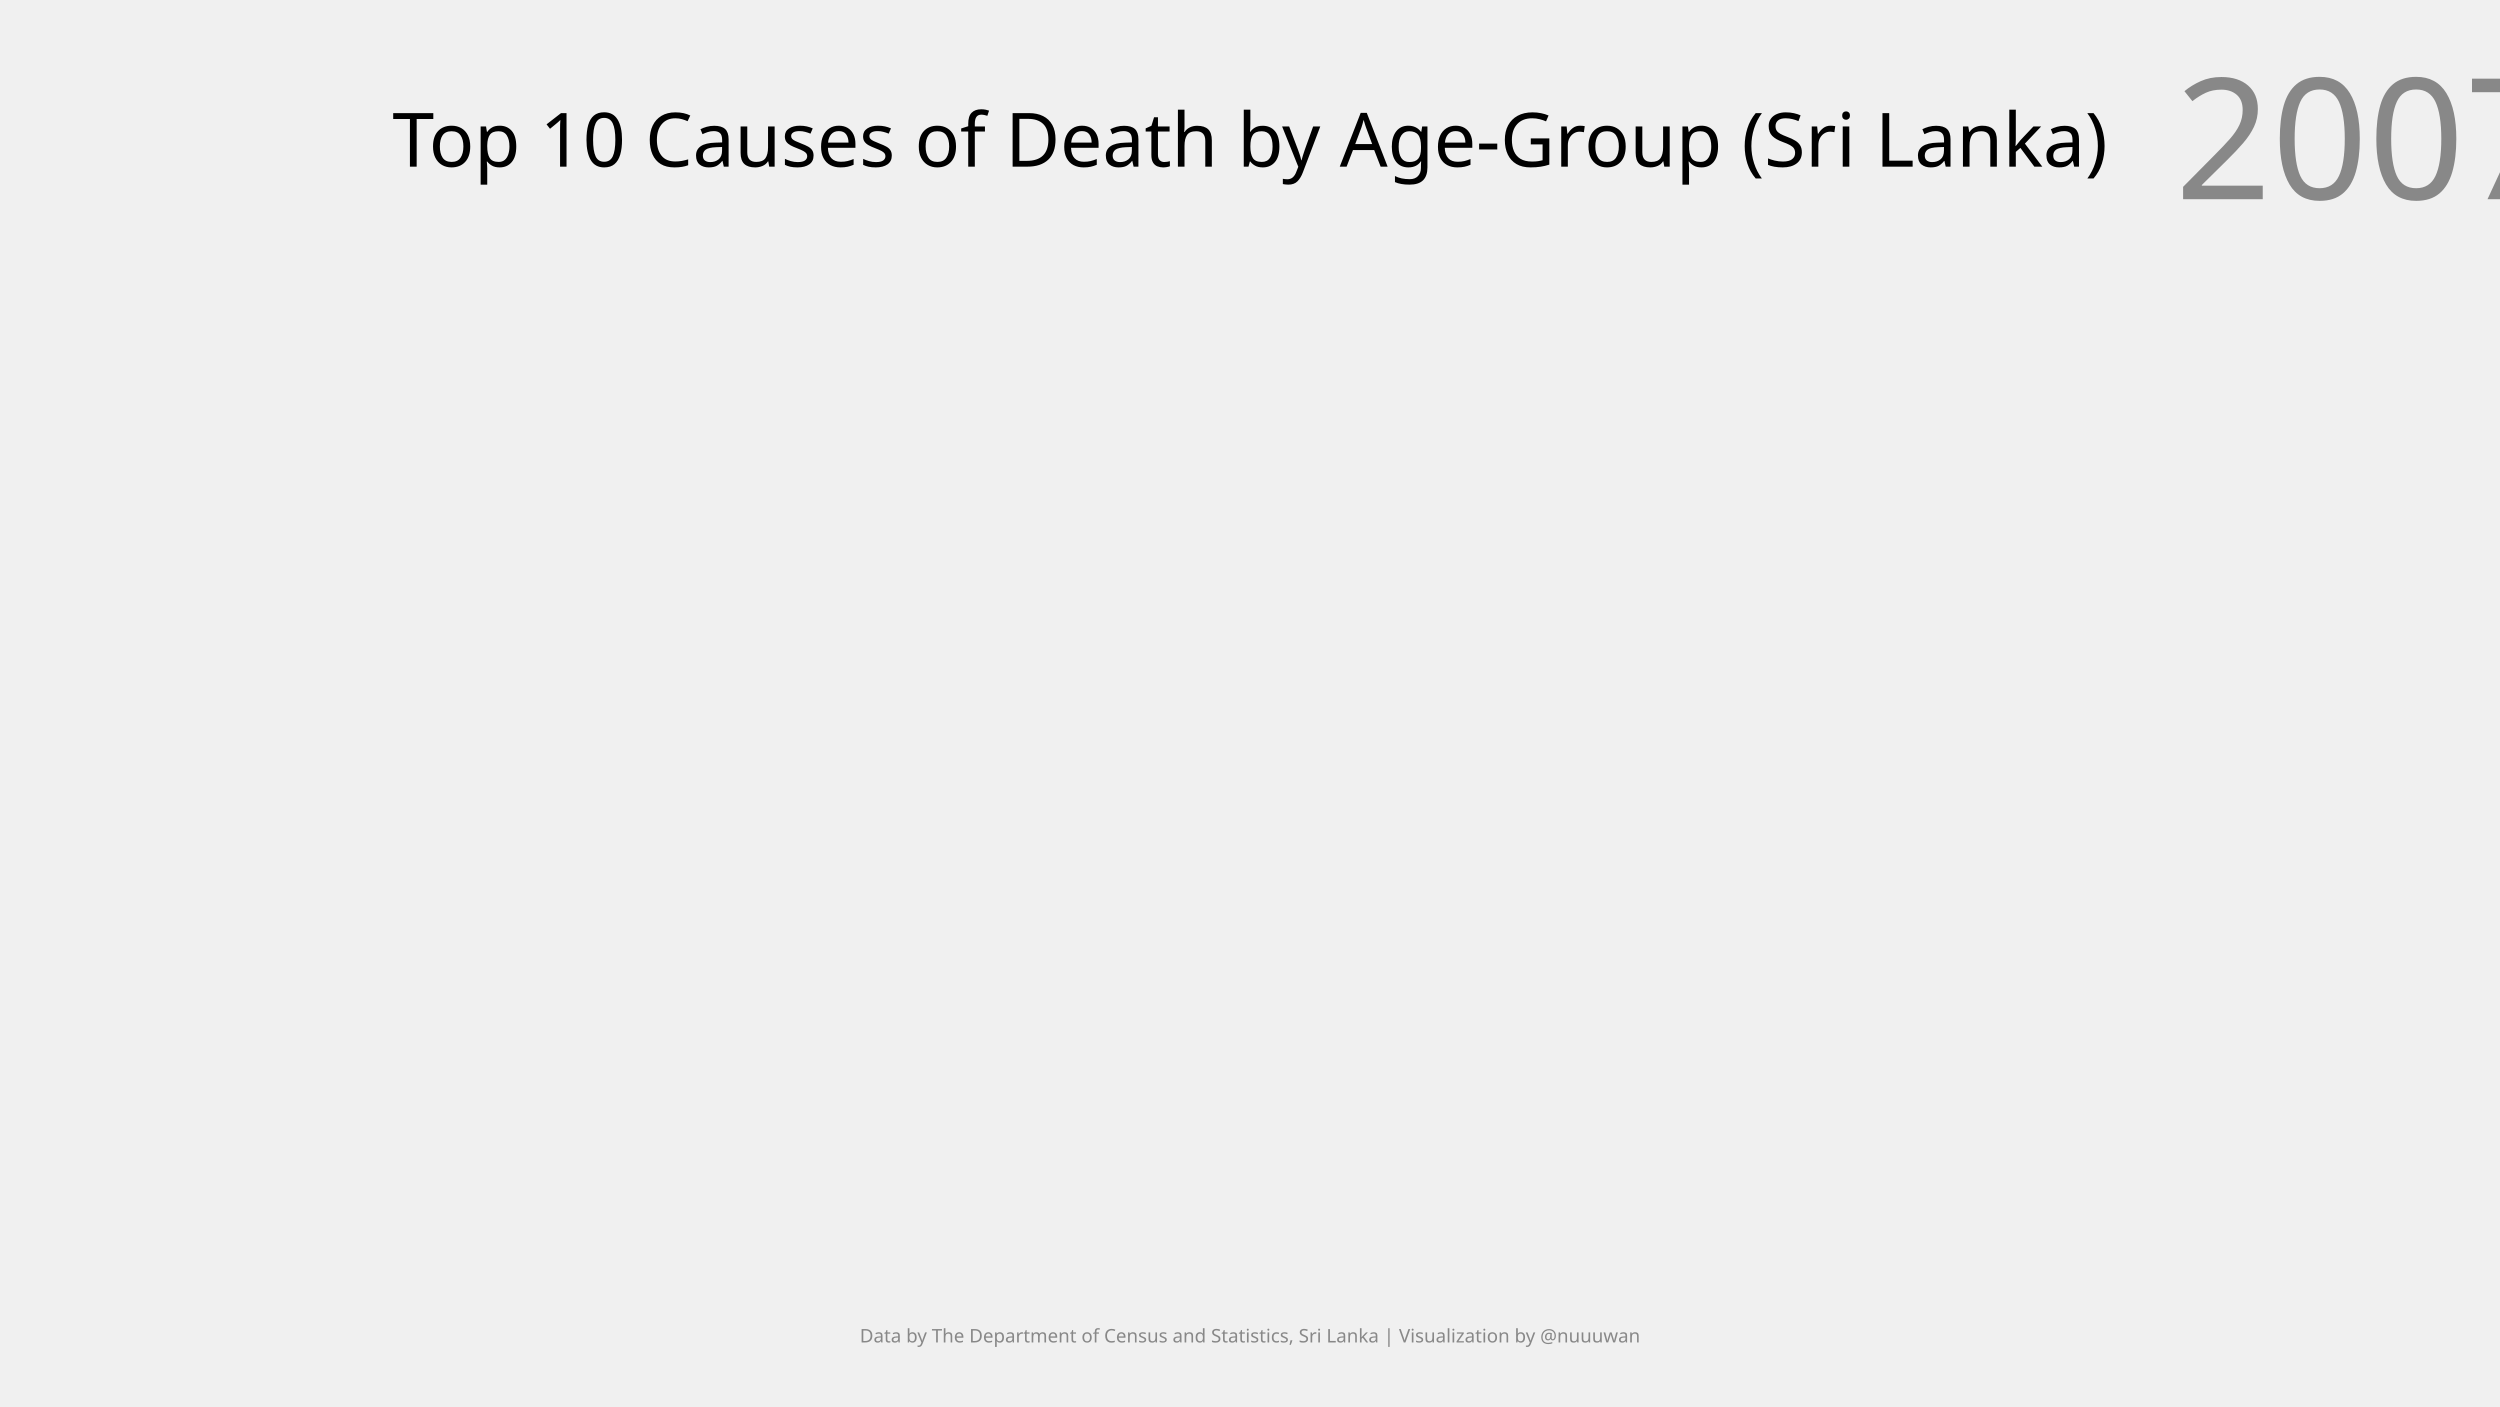
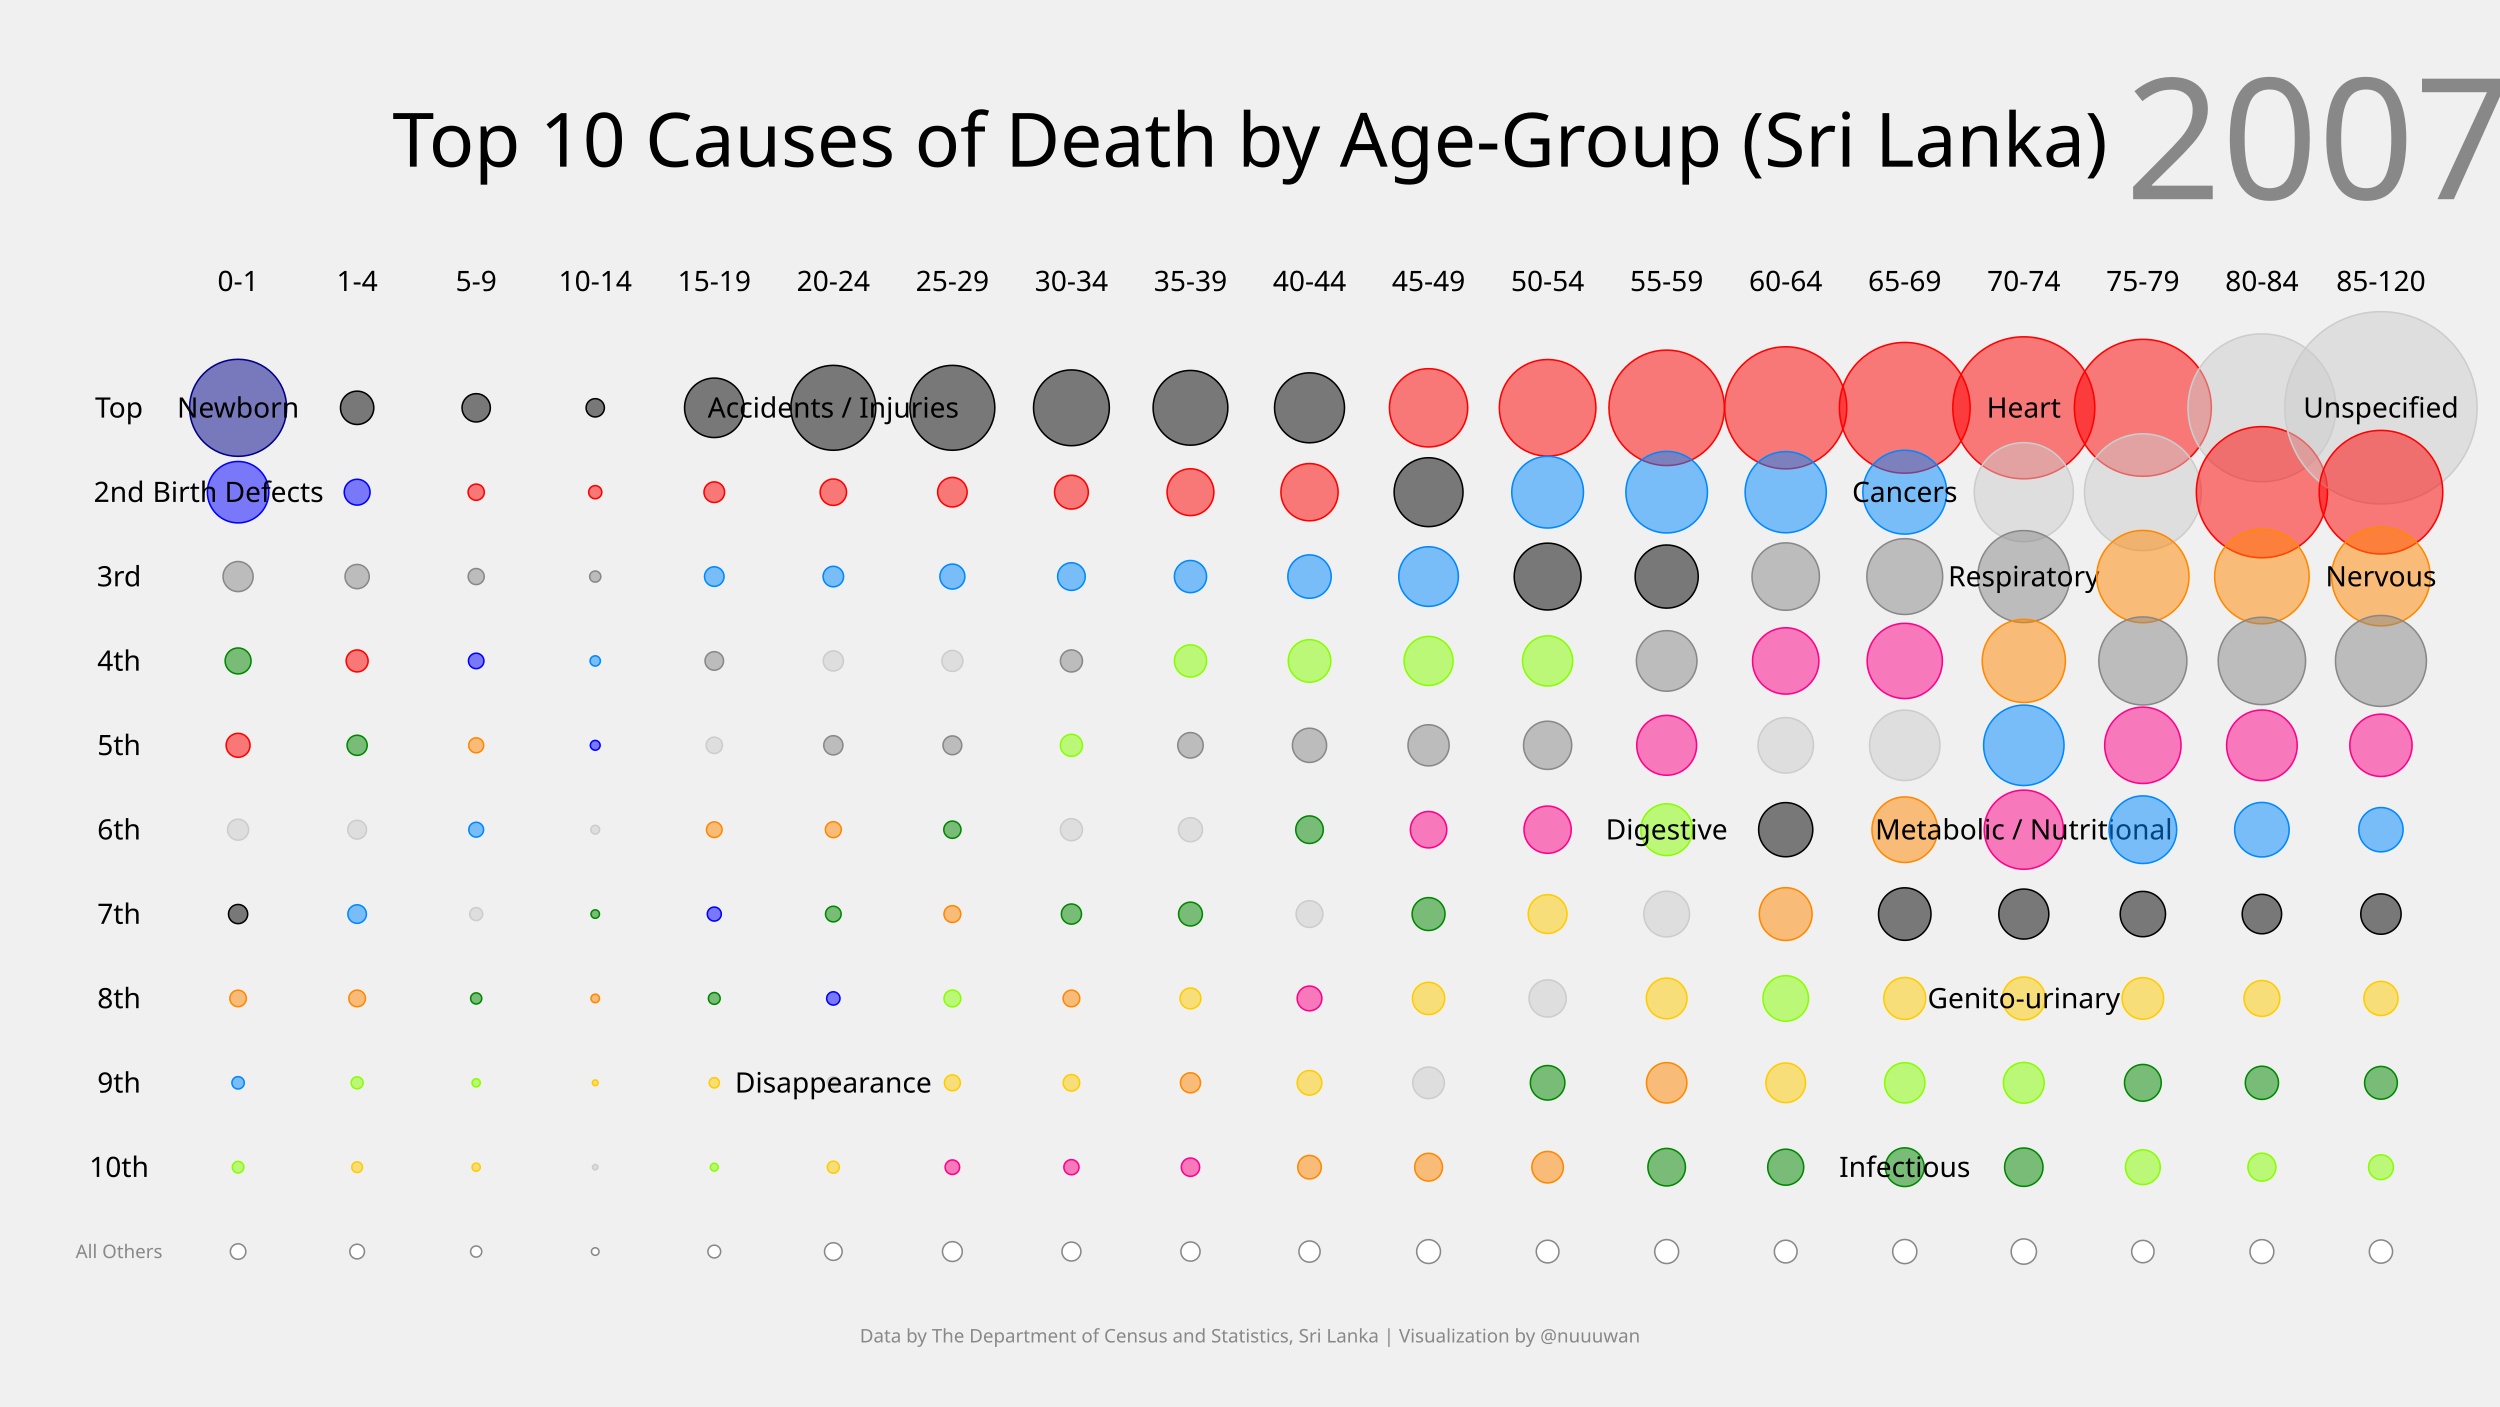
<svg xmlns="http://www.w3.org/2000/svg" width="1600" height="900">
  <g>
    <text x="800.0" y="90" text-anchor="middle" dominant-baseline="middle" font-size="48" font-family="P22 Johnston" fill="black">Top 10 Causes of Death by Age-Group (Sri Lanka)</text>
-     <text x="1392.0" y="90" text-anchor="start" dominant-baseline="middle" font-size="108" font-family="P22 Johnston" fill="#888">2007</text>
+     <text x="1360.0" y="90" text-anchor="start" dominant-baseline="middle" font-size="108" font-family="P22 Johnston" fill="#888">2007</text>
  </g>
-   <g />
+   <g>
+     <g>
+       <text x="152.381" y="180" text-anchor="middle" dominant-baseline="middle" font-size="18.0" font-family="P22 Johnston" fill="black">0-1</text>
+       <text x="76.19" y="261.0" text-anchor="middle" dominant-baseline="middle" font-size="18.0" font-family="P22 Johnston" fill="black">Top</text>
+       <circle cx="152.381" cy="261.0" r="31.054" stroke="#008" fill="#008" fill-opacity="0.5" />
+       <text x="152.381" y="261.0" text-anchor="middle" dominant-baseline="middle" font-size="18.0" font-family="P22 Johnston" fill="black">Newborn</text>
+       <text x="76.19" y="315.0" text-anchor="middle" dominant-baseline="middle" font-size="18.0" font-family="P22 Johnston" fill="black">2nd</text>
+       <circle cx="152.381" cy="315.0" r="19.662" stroke="#00f" fill="#00f" fill-opacity="0.5" />
+       <text x="152.381" y="315.0" text-anchor="middle" dominant-baseline="middle" font-size="18.0" font-family="P22 Johnston" fill="black">Birth Defects</text>
+       <text x="76.19" y="369.0" text-anchor="middle" dominant-baseline="middle" font-size="18.0" font-family="P22 Johnston" fill="black">3rd</text>
+       <circle cx="152.381" cy="369.0" r="9.623" stroke="#888" fill="#888" fill-opacity="0.5" />
+       <text x="76.19" y="423.0" text-anchor="middle" dominant-baseline="middle" font-size="18.0" font-family="P22 Johnston" fill="black">4th</text>
+       <circle cx="152.381" cy="423.0" r="8.312" stroke="#080" fill="#080" fill-opacity="0.5" />
+       <text x="76.19" y="477.0" text-anchor="middle" dominant-baseline="middle" font-size="18.0" font-family="P22 Johnston" fill="black">5th</text>
+       <circle cx="152.381" cy="477.0" r="7.668" stroke="#f00" fill="#f00" fill-opacity="0.5" />
+       <text x="76.19" y="531.0" text-anchor="middle" dominant-baseline="middle" font-size="18.0" font-family="P22 Johnston" fill="black">6th</text>
+       <circle cx="152.381" cy="531.0" r="6.714" stroke="#ccc" fill="#ccc" fill-opacity="0.5" />
+       <text x="76.19" y="585.0" text-anchor="middle" dominant-baseline="middle" font-size="18.0" font-family="P22 Johnston" fill="black">7th</text>
+       <circle cx="152.381" cy="585.0" r="6.142" stroke="#000" fill="#000" fill-opacity="0.5" />
+       <text x="76.19" y="639.0" text-anchor="middle" dominant-baseline="middle" font-size="18.0" font-family="P22 Johnston" fill="black">8th</text>
+       <circle cx="152.381" cy="639.0" r="5.285" stroke="#f80" fill="#f80" fill-opacity="0.5" />
+       <text x="76.19" y="693.0" text-anchor="middle" dominant-baseline="middle" font-size="18.0" font-family="P22 Johnston" fill="black">9th</text>
+       <circle cx="152.381" cy="693.0" r="3.96" stroke="#08f" fill="#08f" fill-opacity="0.5" />
+       <text x="76.19" y="747.0" text-anchor="middle" dominant-baseline="middle" font-size="18.0" font-family="P22 Johnston" fill="black">10th</text>
+       <circle cx="152.381" cy="747.0" r="3.704" stroke="#8f0" fill="#8f0" fill-opacity="0.5" />
+       <circle cx="152.381" cy="801.0" r="4.95" stroke="#888" fill="#fff" />
+       <text x="76.19" y="801.0" text-anchor="middle" dominant-baseline="middle" font-size="12" font-family="P22 Johnston" fill="#888">All Others</text>
+     </g>
+     <g>
+       <text x="228.571" y="180" text-anchor="middle" dominant-baseline="middle" font-size="18.0" font-family="P22 Johnston" fill="black">1-4</text>
+       <circle cx="228.571" cy="261.0" r="10.662" stroke="#000" fill="#000" fill-opacity="0.5" />
+       <circle cx="228.571" cy="315.0" r="8.283" stroke="#00f" fill="#00f" fill-opacity="0.5" />
+       <circle cx="228.571" cy="369.0" r="7.763" stroke="#888" fill="#888" fill-opacity="0.5" />
+       <circle cx="228.571" cy="423.0" r="7.035" stroke="#f00" fill="#f00" fill-opacity="0.5" />
+       <circle cx="228.571" cy="477.0" r="6.454" stroke="#080" fill="#080" fill-opacity="0.5" />
+       <circle cx="228.571" cy="531.0" r="6.022" stroke="#ccc" fill="#ccc" fill-opacity="0.5" />
+       <circle cx="228.571" cy="585.0" r="5.94" stroke="#08f" fill="#08f" fill-opacity="0.5" />
+       <circle cx="228.571" cy="639.0" r="5.331" stroke="#f80" fill="#f80" fill-opacity="0.5" />
+       <circle cx="228.571" cy="693.0" r="3.834" stroke="#8f0" fill="#8f0" fill-opacity="0.5" />
+       <circle cx="228.571" cy="747.0" r="3.429" stroke="#fc0" fill="#fc0" fill-opacity="0.5" />
+       <circle cx="228.571" cy="801.0" r="4.696" stroke="#888" fill="#fff" />
+     </g>
+     <g>
+       <text x="304.762" y="180" text-anchor="middle" dominant-baseline="middle" font-size="18.0" font-family="P22 Johnston" fill="black">5-9</text>
+       <circle cx="304.762" cy="261.0" r="9.073" stroke="#000" fill="#000" fill-opacity="0.5" />
+       <circle cx="304.762" cy="315.0" r="5.191" stroke="#f00" fill="#f00" fill-opacity="0.5" />
+       <circle cx="304.762" cy="369.0" r="5.144" stroke="#888" fill="#888" fill-opacity="0.5" />
+       <circle cx="304.762" cy="423.0" r="4.95" stroke="#00f" fill="#00f" fill-opacity="0.5" />
+       <circle cx="304.762" cy="477.0" r="4.799" stroke="#f80" fill="#f80" fill-opacity="0.5" />
+       <circle cx="304.762" cy="531.0" r="4.748" stroke="#08f" fill="#08f" fill-opacity="0.5" />
+       <circle cx="304.762" cy="585.0" r="4.141" stroke="#ccc" fill="#ccc" fill-opacity="0.5" />
+       <circle cx="304.762" cy="639.0" r="3.569" stroke="#080" fill="#080" fill-opacity="0.5" />
+       <circle cx="304.762" cy="693.0" r="2.619" stroke="#8f0" fill="#8f0" fill-opacity="0.5" />
+       <circle cx="304.762" cy="747.0" r="2.619" stroke="#fc0" fill="#fc0" fill-opacity="0.5" />
+       <circle cx="304.762" cy="801.0" r="3.569" stroke="#888" fill="#fff" />
+     </g>
+     <g>
+       <text x="380.952" y="180" text-anchor="middle" dominant-baseline="middle" font-size="18.0" font-family="P22 Johnston" fill="black">10-14</text>
+       <circle cx="380.952" cy="261.0" r="5.857" stroke="#000" fill="#000" fill-opacity="0.5" />
+       <circle cx="380.952" cy="315.0" r="4.2" stroke="#f00" fill="#f00" fill-opacity="0.5" />
+       <circle cx="380.952" cy="369.0" r="3.569" stroke="#888" fill="#888" fill-opacity="0.5" />
+       <circle cx="380.952" cy="423.0" r="3.283" stroke="#08f" fill="#08f" fill-opacity="0.5" />
+       <circle cx="380.952" cy="477.0" r="3.13" stroke="#00f" fill="#00f" fill-opacity="0.5" />
+       <circle cx="380.952" cy="531.0" r="2.8" stroke="#ccc" fill="#ccc" fill-opacity="0.5" />
+       <circle cx="380.952" cy="585.0" r="2.711" stroke="#080" fill="#080" fill-opacity="0.5" />
+       <circle cx="380.952" cy="639.0" r="2.711" stroke="#f80" fill="#f80" fill-opacity="0.5" />
+       <circle cx="380.952" cy="693.0" r="1.852" stroke="#fc0" fill="#fc0" fill-opacity="0.5" />
+       <circle cx="380.952" cy="747.0" r="1.715" stroke="#cccccc" fill="#cccccc" fill-opacity="0.5" />
+       <circle cx="380.952" cy="801.0" r="2.425" stroke="#888" fill="#fff" />
+     </g>
+     <g>
+       <text x="457.143" y="180" text-anchor="middle" dominant-baseline="middle" font-size="18.0" font-family="P22 Johnston" fill="black">15-19</text>
+       <circle cx="457.143" cy="261.0" r="19.029" stroke="#000" fill="#000" fill-opacity="0.5" />
+       <circle cx="457.143" cy="315.0" r="6.604" stroke="#f00" fill="#f00" fill-opacity="0.5" />
+       <circle cx="457.143" cy="369.0" r="6.261" stroke="#08f" fill="#08f" fill-opacity="0.5" />
+       <circle cx="457.143" cy="423.0" r="5.94" stroke="#888" fill="#888" fill-opacity="0.5" />
+       <circle cx="457.143" cy="477.0" r="5.238" stroke="#ccc" fill="#ccc" fill-opacity="0.5" />
+       <circle cx="457.143" cy="531.0" r="4.999" stroke="#f80" fill="#f80" fill-opacity="0.5" />
+       <circle cx="457.143" cy="585.0" r="4.482" stroke="#00f" fill="#00f" fill-opacity="0.5" />
+       <circle cx="457.143" cy="639.0" r="3.77" stroke="#080" fill="#080" fill-opacity="0.5" />
+       <circle cx="457.143" cy="693.0" r="3.283" stroke="#fc0" fill="#fc0" fill-opacity="0.5" />
+       <circle cx="457.143" cy="747.0" r="2.524" stroke="#8f0" fill="#8f0" fill-opacity="0.5" />
+       <circle cx="457.143" cy="801.0" r="4.082" stroke="#888" fill="#fff" />
+     </g>
+     <g>
+       <text x="533.333" y="180" text-anchor="middle" dominant-baseline="middle" font-size="18.0" font-family="P22 Johnston" fill="black">20-24</text>
+       <circle cx="533.333" cy="261.0" r="27.174" stroke="#000" fill="#000" fill-opacity="0.5" />
+       <text x="533.333" y="261.0" text-anchor="middle" dominant-baseline="middle" font-size="18.0" font-family="P22 Johnston" fill="black">Accidents / Injuries</text>
+       <circle cx="533.333" cy="315.0" r="8.458" stroke="#f00" fill="#f00" fill-opacity="0.5" />
+       <circle cx="533.333" cy="369.0" r="6.567" stroke="#08f" fill="#08f" fill-opacity="0.5" />
+       <circle cx="533.333" cy="423.0" r="6.454" stroke="#ccc" fill="#ccc" fill-opacity="0.5" />
+       <circle cx="533.333" cy="477.0" r="6.142" stroke="#888" fill="#888" fill-opacity="0.5" />
+       <circle cx="533.333" cy="531.0" r="5.096" stroke="#f80" fill="#f80" fill-opacity="0.5" />
+       <circle cx="533.333" cy="585.0" r="4.999" stroke="#080" fill="#080" fill-opacity="0.5" />
+       <circle cx="533.333" cy="639.0" r="4.258" stroke="#00f" fill="#00f" fill-opacity="0.5" />
+       <circle cx="533.333" cy="693.0" r="3.96" stroke="#cccccc" fill="#cccccc" fill-opacity="0.5" />
+       <text x="533.333" y="693.0" text-anchor="middle" dominant-baseline="middle" font-size="18.0" font-family="P22 Johnston" fill="black">Disappearance</text>
+       <circle cx="533.333" cy="747.0" r="3.834" stroke="#fc0" fill="#fc0" fill-opacity="0.5" />
+       <circle cx="533.333" cy="801.0" r="5.644" stroke="#888" fill="#fff" />
+     </g>
+     <g>
+       <text x="609.524" y="180" text-anchor="middle" dominant-baseline="middle" font-size="18.0" font-family="P22 Johnston" fill="black">25-29</text>
+       <circle cx="609.524" cy="261.0" r="27.165" stroke="#000" fill="#000" fill-opacity="0.5" />
+       <circle cx="609.524" cy="315.0" r="9.444" stroke="#f00" fill="#f00" fill-opacity="0.5" />
+       <circle cx="609.524" cy="369.0" r="8.012" stroke="#08f" fill="#08f" fill-opacity="0.5" />
+       <circle cx="609.524" cy="423.0" r="6.714" stroke="#ccc" fill="#ccc" fill-opacity="0.5" />
+       <circle cx="609.524" cy="477.0" r="6.022" stroke="#888" fill="#888" fill-opacity="0.5" />
+       <circle cx="609.524" cy="531.0" r="5.512" stroke="#080" fill="#080" fill-opacity="0.5" />
+       <circle cx="609.524" cy="585.0" r="5.377" stroke="#f80" fill="#f80" fill-opacity="0.5" />
+       <circle cx="609.524" cy="639.0" r="5.377" stroke="#8f0" fill="#8f0" fill-opacity="0.5" />
+       <circle cx="609.524" cy="693.0" r="5.096" stroke="#fc0" fill="#fc0" fill-opacity="0.5" />
+       <circle cx="609.524" cy="747.0" r="4.643" stroke="#f08" fill="#f08" fill-opacity="0.5" />
+       <circle cx="609.524" cy="801.0" r="6.339" stroke="#888" fill="#fff" />
+     </g>
+     <g>
+       <text x="685.714" y="180" text-anchor="middle" dominant-baseline="middle" font-size="18.0" font-family="P22 Johnston" fill="black">30-34</text>
+       <circle cx="685.714" cy="261.0" r="24.259" stroke="#000" fill="#000" fill-opacity="0.5" />
+       <circle cx="685.714" cy="315.0" r="10.799" stroke="#f00" fill="#f00" fill-opacity="0.5" />
+       <circle cx="685.714" cy="369.0" r="8.854" stroke="#08f" fill="#08f" fill-opacity="0.5" />
+       <circle cx="685.714" cy="423.0" r="7.07" stroke="#888" fill="#888" fill-opacity="0.5" />
+       <circle cx="685.714" cy="477.0" r="7.07" stroke="#8f0" fill="#8f0" fill-opacity="0.5" />
+       <circle cx="685.714" cy="531.0" r="7.07" stroke="#ccc" fill="#ccc" fill-opacity="0.5" />
+       <circle cx="685.714" cy="585.0" r="6.454" stroke="#080" fill="#080" fill-opacity="0.5" />
+       <circle cx="685.714" cy="639.0" r="5.331" stroke="#f80" fill="#f80" fill-opacity="0.5" />
+       <circle cx="685.714" cy="693.0" r="5.285" stroke="#fc0" fill="#fc0" fill-opacity="0.5" />
+       <circle cx="685.714" cy="747.0" r="4.85" stroke="#f08" fill="#f08" fill-opacity="0.5" />
+       <circle cx="685.714" cy="801.0" r="6.062" stroke="#888" fill="#fff" />
+     </g>
+     <g>
+       <text x="761.905" y="180" text-anchor="middle" dominant-baseline="middle" font-size="18.0" font-family="P22 Johnston" fill="black">35-39</text>
+       <circle cx="761.905" cy="261.0" r="23.923" stroke="#000" fill="#000" fill-opacity="0.5" />
+       <circle cx="761.905" cy="315.0" r="14.981" stroke="#f00" fill="#f00" fill-opacity="0.5" />
+       <circle cx="761.905" cy="369.0" r="10.288" stroke="#08f" fill="#08f" fill-opacity="0.5" />
+       <circle cx="761.905" cy="423.0" r="10.288" stroke="#8f0" fill="#8f0" fill-opacity="0.5" />
+       <circle cx="761.905" cy="477.0" r="8.163" stroke="#888" fill="#888" fill-opacity="0.5" />
+       <circle cx="761.905" cy="531.0" r="7.7" stroke="#ccc" fill="#ccc" fill-opacity="0.5" />
+       <circle cx="761.905" cy="585.0" r="7.636" stroke="#080" fill="#080" fill-opacity="0.5" />
+       <circle cx="761.905" cy="639.0" r="6.678" stroke="#fc0" fill="#fc0" fill-opacity="0.5" />
+       <circle cx="761.905" cy="693.0" r="6.416" stroke="#f80" fill="#f80" fill-opacity="0.5" />
+       <circle cx="761.905" cy="747.0" r="5.857" stroke="#f08" fill="#f08" fill-opacity="0.5" />
+       <circle cx="761.905" cy="801.0" r="6.142" stroke="#888" fill="#fff" />
+     </g>
+     <g>
+       <text x="838.095" y="180" text-anchor="middle" dominant-baseline="middle" font-size="18.0" font-family="P22 Johnston" fill="black">40-44</text>
+       <circle cx="838.095" cy="261.0" r="22.389" stroke="#000" fill="#000" fill-opacity="0.5" />
+       <circle cx="838.095" cy="315.0" r="18.307" stroke="#f00" fill="#f00" fill-opacity="0.5" />
+       <circle cx="838.095" cy="369.0" r="13.877" stroke="#08f" fill="#08f" fill-opacity="0.5" />
+       <circle cx="838.095" cy="423.0" r="13.61" stroke="#8f0" fill="#8f0" fill-opacity="0.5" />
+       <circle cx="838.095" cy="477.0" r="10.934" stroke="#888" fill="#888" fill-opacity="0.5" />
+       <circle cx="838.095" cy="531.0" r="8.827" stroke="#080" fill="#080" fill-opacity="0.5" />
+       <circle cx="838.095" cy="585.0" r="8.573" stroke="#ccc" fill="#ccc" fill-opacity="0.5" />
+       <circle cx="838.095" cy="639.0" r="7.92" stroke="#f08" fill="#f08" fill-opacity="0.5" />
+       <circle cx="838.095" cy="693.0" r="7.889" stroke="#fc0" fill="#fc0" fill-opacity="0.5" />
+       <circle cx="838.095" cy="747.0" r="7.539" stroke="#f80" fill="#f80" fill-opacity="0.5" />
+       <circle cx="838.095" cy="801.0" r="6.787" stroke="#888" fill="#fff" />
+     </g>
+     <g>
+       <text x="914.286" y="180" text-anchor="middle" dominant-baseline="middle" font-size="18.0" font-family="P22 Johnston" fill="black">45-49</text>
+       <circle cx="914.286" cy="261.0" r="25.054" stroke="#f00" fill="#f00" fill-opacity="0.5" />
+       <circle cx="914.286" cy="315.0" r="22.047" stroke="#000" fill="#000" fill-opacity="0.5" />
+       <circle cx="914.286" cy="369.0" r="19.081" stroke="#08f" fill="#08f" fill-opacity="0.5" />
+       <circle cx="914.286" cy="423.0" r="15.684" stroke="#8f0" fill="#8f0" fill-opacity="0.5" />
+       <circle cx="914.286" cy="477.0" r="13.17" stroke="#888" fill="#888" fill-opacity="0.5" />
+       <circle cx="914.286" cy="531.0" r="11.65" stroke="#f08" fill="#f08" fill-opacity="0.5" />
+       <circle cx="914.286" cy="585.0" r="10.523" stroke="#080" fill="#080" fill-opacity="0.5" />
+       <circle cx="914.286" cy="639.0" r="10.312" stroke="#fc0" fill="#fc0" fill-opacity="0.5" />
+       <circle cx="914.286" cy="693.0" r="10.096" stroke="#ccc" fill="#ccc" fill-opacity="0.5" />
+       <circle cx="914.286" cy="747.0" r="8.91" stroke="#f80" fill="#f80" fill-opacity="0.5" />
+       <circle cx="914.286" cy="801.0" r="7.636" stroke="#888" fill="#fff" />
+     </g>
+     <g>
+       <text x="990.476" y="180" text-anchor="middle" dominant-baseline="middle" font-size="18.0" font-family="P22 Johnston" fill="black">50-54</text>
+       <circle cx="990.476" cy="261.0" r="30.911" stroke="#f00" fill="#f00" fill-opacity="0.5" />
+       <circle cx="990.476" cy="315.0" r="22.951" stroke="#08f" fill="#08f" fill-opacity="0.5" />
+       <circle cx="990.476" cy="369.0" r="21.393" stroke="#000" fill="#000" fill-opacity="0.5" />
+       <circle cx="990.476" cy="423.0" r="16.054" stroke="#8f0" fill="#8f0" fill-opacity="0.5" />
+       <circle cx="990.476" cy="477.0" r="15.416" stroke="#888" fill="#888" fill-opacity="0.5" />
+       <circle cx="990.476" cy="531.0" r="15.111" stroke="#f08" fill="#f08" fill-opacity="0.5" />
+       <circle cx="990.476" cy="585.0" r="12.404" stroke="#fc0" fill="#fc0" fill-opacity="0.5" />
+       <circle cx="990.476" cy="639.0" r="11.9" stroke="#ccc" fill="#ccc" fill-opacity="0.5" />
+       <circle cx="990.476" cy="693.0" r="11.046" stroke="#080" fill="#080" fill-opacity="0.5" />
+       <circle cx="990.476" cy="747.0" r="10.071" stroke="#f80" fill="#f80" fill-opacity="0.5" />
+       <circle cx="990.476" cy="801.0" r="7.275" stroke="#888" fill="#fff" />
+     </g>
+     <g>
+       <text x="1066.667" y="180" text-anchor="middle" dominant-baseline="middle" font-size="18.0" font-family="P22 Johnston" fill="black">55-59</text>
+       <circle cx="1066.667" cy="261.0" r="36.941" stroke="#f00" fill="#f00" fill-opacity="0.5" />
+       <circle cx="1066.667" cy="315.0" r="26.107" stroke="#08f" fill="#08f" fill-opacity="0.5" />
+       <circle cx="1066.667" cy="369.0" r="20.203" stroke="#000" fill="#000" fill-opacity="0.5" />
+       <circle cx="1066.667" cy="423.0" r="19.386" stroke="#888" fill="#888" fill-opacity="0.5" />
+       <circle cx="1066.667" cy="477.0" r="19.158" stroke="#f08" fill="#f08" fill-opacity="0.5" />
+       <circle cx="1066.667" cy="531.0" r="16.55" stroke="#8f0" fill="#8f0" fill-opacity="0.5" />
+       <text x="1066.667" y="531.0" text-anchor="middle" dominant-baseline="middle" font-size="18.0" font-family="P22 Johnston" fill="black">Digestive</text>
+       <circle cx="1066.667" cy="585.0" r="14.616" stroke="#ccc" fill="#ccc" fill-opacity="0.5" />
+       <circle cx="1066.667" cy="639.0" r="13.021" stroke="#fc0" fill="#fc0" fill-opacity="0.5" />
+       <circle cx="1066.667" cy="693.0" r="12.926" stroke="#f80" fill="#f80" fill-opacity="0.5" />
+       <circle cx="1066.667" cy="747.0" r="12.002" stroke="#080" fill="#080" fill-opacity="0.5" />
+       <circle cx="1066.667" cy="801.0" r="7.668" stroke="#888" fill="#fff" />
+     </g>
+     <g>
+       <text x="1142.857" y="180" text-anchor="middle" dominant-baseline="middle" font-size="18.0" font-family="P22 Johnston" fill="black">60-64</text>
+       <circle cx="1142.857" cy="261.0" r="39.056" stroke="#f00" fill="#f00" fill-opacity="0.5" />
+       <circle cx="1142.857" cy="315.0" r="25.985" stroke="#08f" fill="#08f" fill-opacity="0.5" />
+       <circle cx="1142.857" cy="369.0" r="21.575" stroke="#888" fill="#888" fill-opacity="0.5" />
+       <circle cx="1142.857" cy="423.0" r="21.232" stroke="#f08" fill="#f08" fill-opacity="0.5" />
+       <circle cx="1142.857" cy="477.0" r="17.75" stroke="#ccc" fill="#ccc" fill-opacity="0.5" />
+       <circle cx="1142.857" cy="531.0" r="17.331" stroke="#000" fill="#000" fill-opacity="0.5" />
+       <circle cx="1142.857" cy="585.0" r="16.887" stroke="#f80" fill="#f80" fill-opacity="0.5" />
+       <circle cx="1142.857" cy="639.0" r="14.566" stroke="#8f0" fill="#8f0" fill-opacity="0.5" />
+       <circle cx="1142.857" cy="693.0" r="12.678" stroke="#fc0" fill="#fc0" fill-opacity="0.5" />
+       <circle cx="1142.857" cy="747.0" r="11.523" stroke="#080" fill="#080" fill-opacity="0.5" />
+       <circle cx="1142.857" cy="801.0" r="7.275" stroke="#888" fill="#fff" />
+     </g>
+     <g>
+       <text x="1219.048" y="180" text-anchor="middle" dominant-baseline="middle" font-size="18.0" font-family="P22 Johnston" fill="black">65-69</text>
+       <circle cx="1219.048" cy="261.0" r="41.836" stroke="#f00" fill="#f00" fill-opacity="0.5" />
+       <circle cx="1219.048" cy="315.0" r="26.829" stroke="#08f" fill="#08f" fill-opacity="0.5" />
+       <text x="1219.048" y="315.0" text-anchor="middle" dominant-baseline="middle" font-size="18.0" font-family="P22 Johnston" fill="black">Cancers</text>
+       <circle cx="1219.048" cy="369.0" r="24.269" stroke="#888" fill="#888" fill-opacity="0.5" />
+       <circle cx="1219.048" cy="423.0" r="24.076" stroke="#f08" fill="#f08" fill-opacity="0.5" />
+       <circle cx="1219.048" cy="477.0" r="22.531" stroke="#ccc" fill="#ccc" fill-opacity="0.5" />
+       <circle cx="1219.048" cy="531.0" r="20.977" stroke="#f80" fill="#f80" fill-opacity="0.5" />
+       <circle cx="1219.048" cy="585.0" r="16.8" stroke="#000" fill="#000" fill-opacity="0.5" />
+       <circle cx="1219.048" cy="639.0" r="13.392" stroke="#fc0" fill="#fc0" fill-opacity="0.5" />
+       <circle cx="1219.048" cy="693.0" r="12.888" stroke="#8f0" fill="#8f0" fill-opacity="0.5" />
+       <circle cx="1219.048" cy="747.0" r="12.384" stroke="#080" fill="#080" fill-opacity="0.5" />
+       <text x="1219.048" y="747.0" text-anchor="middle" dominant-baseline="middle" font-size="18.0" font-family="P22 Johnston" fill="black">Infectious</text>
+       <circle cx="1219.048" cy="801.0" r="7.732" stroke="#888" fill="#fff" />
+     </g>
+     <g>
+       <text x="1295.238" y="180" text-anchor="middle" dominant-baseline="middle" font-size="18.0" font-family="P22 Johnston" fill="black">70-74</text>
+       <circle cx="1295.238" cy="261.0" r="45.435" stroke="#f00" fill="#f00" fill-opacity="0.5" />
+       <text x="1295.238" y="261.0" text-anchor="middle" dominant-baseline="middle" font-size="18.0" font-family="P22 Johnston" fill="black">Heart</text>
+       <circle cx="1295.238" cy="315.0" r="31.717" stroke="#ccc" fill="#ccc" fill-opacity="0.5" />
+       <circle cx="1295.238" cy="369.0" r="29.442" stroke="#888" fill="#888" fill-opacity="0.5" />
+       <text x="1295.238" y="369.0" text-anchor="middle" dominant-baseline="middle" font-size="18.0" font-family="P22 Johnston" fill="black">Respiratory</text>
+       <circle cx="1295.238" cy="423.0" r="26.618" stroke="#f80" fill="#f80" fill-opacity="0.5" />
+       <circle cx="1295.238" cy="477.0" r="25.739" stroke="#08f" fill="#08f" fill-opacity="0.5" />
+       <circle cx="1295.238" cy="531.0" r="25.326" stroke="#f08" fill="#f08" fill-opacity="0.5" />
+       <text x="1295.238" y="531.0" text-anchor="middle" dominant-baseline="middle" font-size="18.0" font-family="P22 Johnston" fill="black">Metabolic / Nutritional</text>
+       <circle cx="1295.238" cy="585.0" r="16.008" stroke="#000" fill="#000" fill-opacity="0.5" />
+       <circle cx="1295.238" cy="639.0" r="13.699" stroke="#fc0" fill="#fc0" fill-opacity="0.5" />
+       <text x="1295.238" y="639.0" text-anchor="middle" dominant-baseline="middle" font-size="18.0" font-family="P22 Johnston" fill="black">Genito-urinary</text>
+       <circle cx="1295.238" cy="693.0" r="13.04" stroke="#8f0" fill="#8f0" fill-opacity="0.5" />
+       <circle cx="1295.238" cy="747.0" r="12.285" stroke="#080" fill="#080" fill-opacity="0.5" />
+       <circle cx="1295.238" cy="801.0" r="8.103" stroke="#888" fill="#fff" />
+     </g>
+     <g>
+       <text x="1371.429" y="180" text-anchor="middle" dominant-baseline="middle" font-size="18.0" font-family="P22 Johnston" fill="black">75-79</text>
+       <circle cx="1371.429" cy="261.0" r="43.821" stroke="#f00" fill="#f00" fill-opacity="0.5" />
+       <circle cx="1371.429" cy="315.0" r="37.363" stroke="#ccc" fill="#ccc" fill-opacity="0.5" />
+       <circle cx="1371.429" cy="369.0" r="29.541" stroke="#f80" fill="#f80" fill-opacity="0.5" />
+       <circle cx="1371.429" cy="423.0" r="28.192" stroke="#888" fill="#888" fill-opacity="0.5" />
+       <circle cx="1371.429" cy="477.0" r="24.44" stroke="#f08" fill="#f08" fill-opacity="0.5" />
+       <circle cx="1371.429" cy="531.0" r="21.643" stroke="#08f" fill="#08f" fill-opacity="0.5" />
+       <circle cx="1371.429" cy="585.0" r="14.499" stroke="#000" fill="#000" fill-opacity="0.5" />
+       <circle cx="1371.429" cy="639.0" r="13.3" stroke="#fc0" fill="#fc0" fill-opacity="0.5" />
+       <circle cx="1371.429" cy="693.0" r="11.755" stroke="#080" fill="#080" fill-opacity="0.5" />
+       <circle cx="1371.429" cy="747.0" r="11.112" stroke="#8f0" fill="#8f0" fill-opacity="0.5" />
+       <circle cx="1371.429" cy="801.0" r="7.173" stroke="#888" fill="#fff" />
+     </g>
+     <g>
+       <text x="1447.619" y="180" text-anchor="middle" dominant-baseline="middle" font-size="18.0" font-family="P22 Johnston" fill="black">80-84</text>
+       <circle cx="1447.619" cy="261.0" r="47.301" stroke="#ccc" fill="#ccc" fill-opacity="0.5" />
+       <circle cx="1447.619" cy="315.0" r="41.959" stroke="#f00" fill="#f00" fill-opacity="0.5" />
+       <circle cx="1447.619" cy="369.0" r="30.254" stroke="#f80" fill="#f80" fill-opacity="0.5" />
+       <circle cx="1447.619" cy="423.0" r="27.974" stroke="#888" fill="#888" fill-opacity="0.5" />
+       <circle cx="1447.619" cy="477.0" r="22.596" stroke="#f08" fill="#f08" fill-opacity="0.5" />
+       <circle cx="1447.619" cy="531.0" r="17.444" stroke="#08f" fill="#08f" fill-opacity="0.5" />
+       <circle cx="1447.619" cy="585.0" r="12.619" stroke="#000" fill="#000" fill-opacity="0.5" />
+       <circle cx="1447.619" cy="639.0" r="11.459" stroke="#fc0" fill="#fc0" fill-opacity="0.5" />
+       <circle cx="1447.619" cy="693.0" r="10.616" stroke="#080" fill="#080" fill-opacity="0.5" />
+       <circle cx="1447.619" cy="747.0" r="8.964" stroke="#8f0" fill="#8f0" fill-opacity="0.5" />
+       <circle cx="1447.619" cy="801.0" r="7.636" stroke="#888" fill="#fff" />
+     </g>
+     <g>
+       <text x="1523.81" y="180" text-anchor="middle" dominant-baseline="middle" font-size="18.0" font-family="P22 Johnston" fill="black">85-120</text>
+       <circle cx="1523.81" cy="261.0" r="61.54" stroke="#ccc" fill="#ccc" fill-opacity="0.5" />
+       <text x="1523.81" y="261.0" text-anchor="middle" dominant-baseline="middle" font-size="18.0" font-family="P22 Johnston" fill="black">Unspecified</text>
+       <circle cx="1523.81" cy="315.0" r="39.542" stroke="#f00" fill="#f00" fill-opacity="0.5" />
+       <circle cx="1523.81" cy="369.0" r="31.57" stroke="#f80" fill="#f80" fill-opacity="0.5" />
+       <text x="1523.81" y="369.0" text-anchor="middle" dominant-baseline="middle" font-size="18.0" font-family="P22 Johnston" fill="black">Nervous</text>
+       <circle cx="1523.81" cy="423.0" r="29.115" stroke="#888" fill="#888" fill-opacity="0.5" />
+       <circle cx="1523.81" cy="477.0" r="19.935" stroke="#f08" fill="#f08" fill-opacity="0.5" />
+       <circle cx="1523.81" cy="531.0" r="14.174" stroke="#08f" fill="#08f" fill-opacity="0.5" />
+       <circle cx="1523.81" cy="585.0" r="12.907" stroke="#000" fill="#000" fill-opacity="0.5" />
+       <circle cx="1523.81" cy="639.0" r="10.912" stroke="#fc0" fill="#fc0" fill-opacity="0.5" />
+       <circle cx="1523.81" cy="693.0" r="10.477" stroke="#080" fill="#080" fill-opacity="0.5" />
+       <circle cx="1523.81" cy="747.0" r="7.95" stroke="#8f0" fill="#8f0" fill-opacity="0.5" />
+       <circle cx="1523.81" cy="801.0" r="7.441" stroke="#888" fill="#fff" />
+     </g>
+   </g>
  <g>
    <text x="800.0" y="855.0" text-anchor="middle" dominant-baseline="middle" font-size="12" font-family="P22 Johnston" fill="#888">Data by The Department of Census and Statistics, Sri Lanka | Visualization by @nuuuwan</text>
  </g>
</svg>
